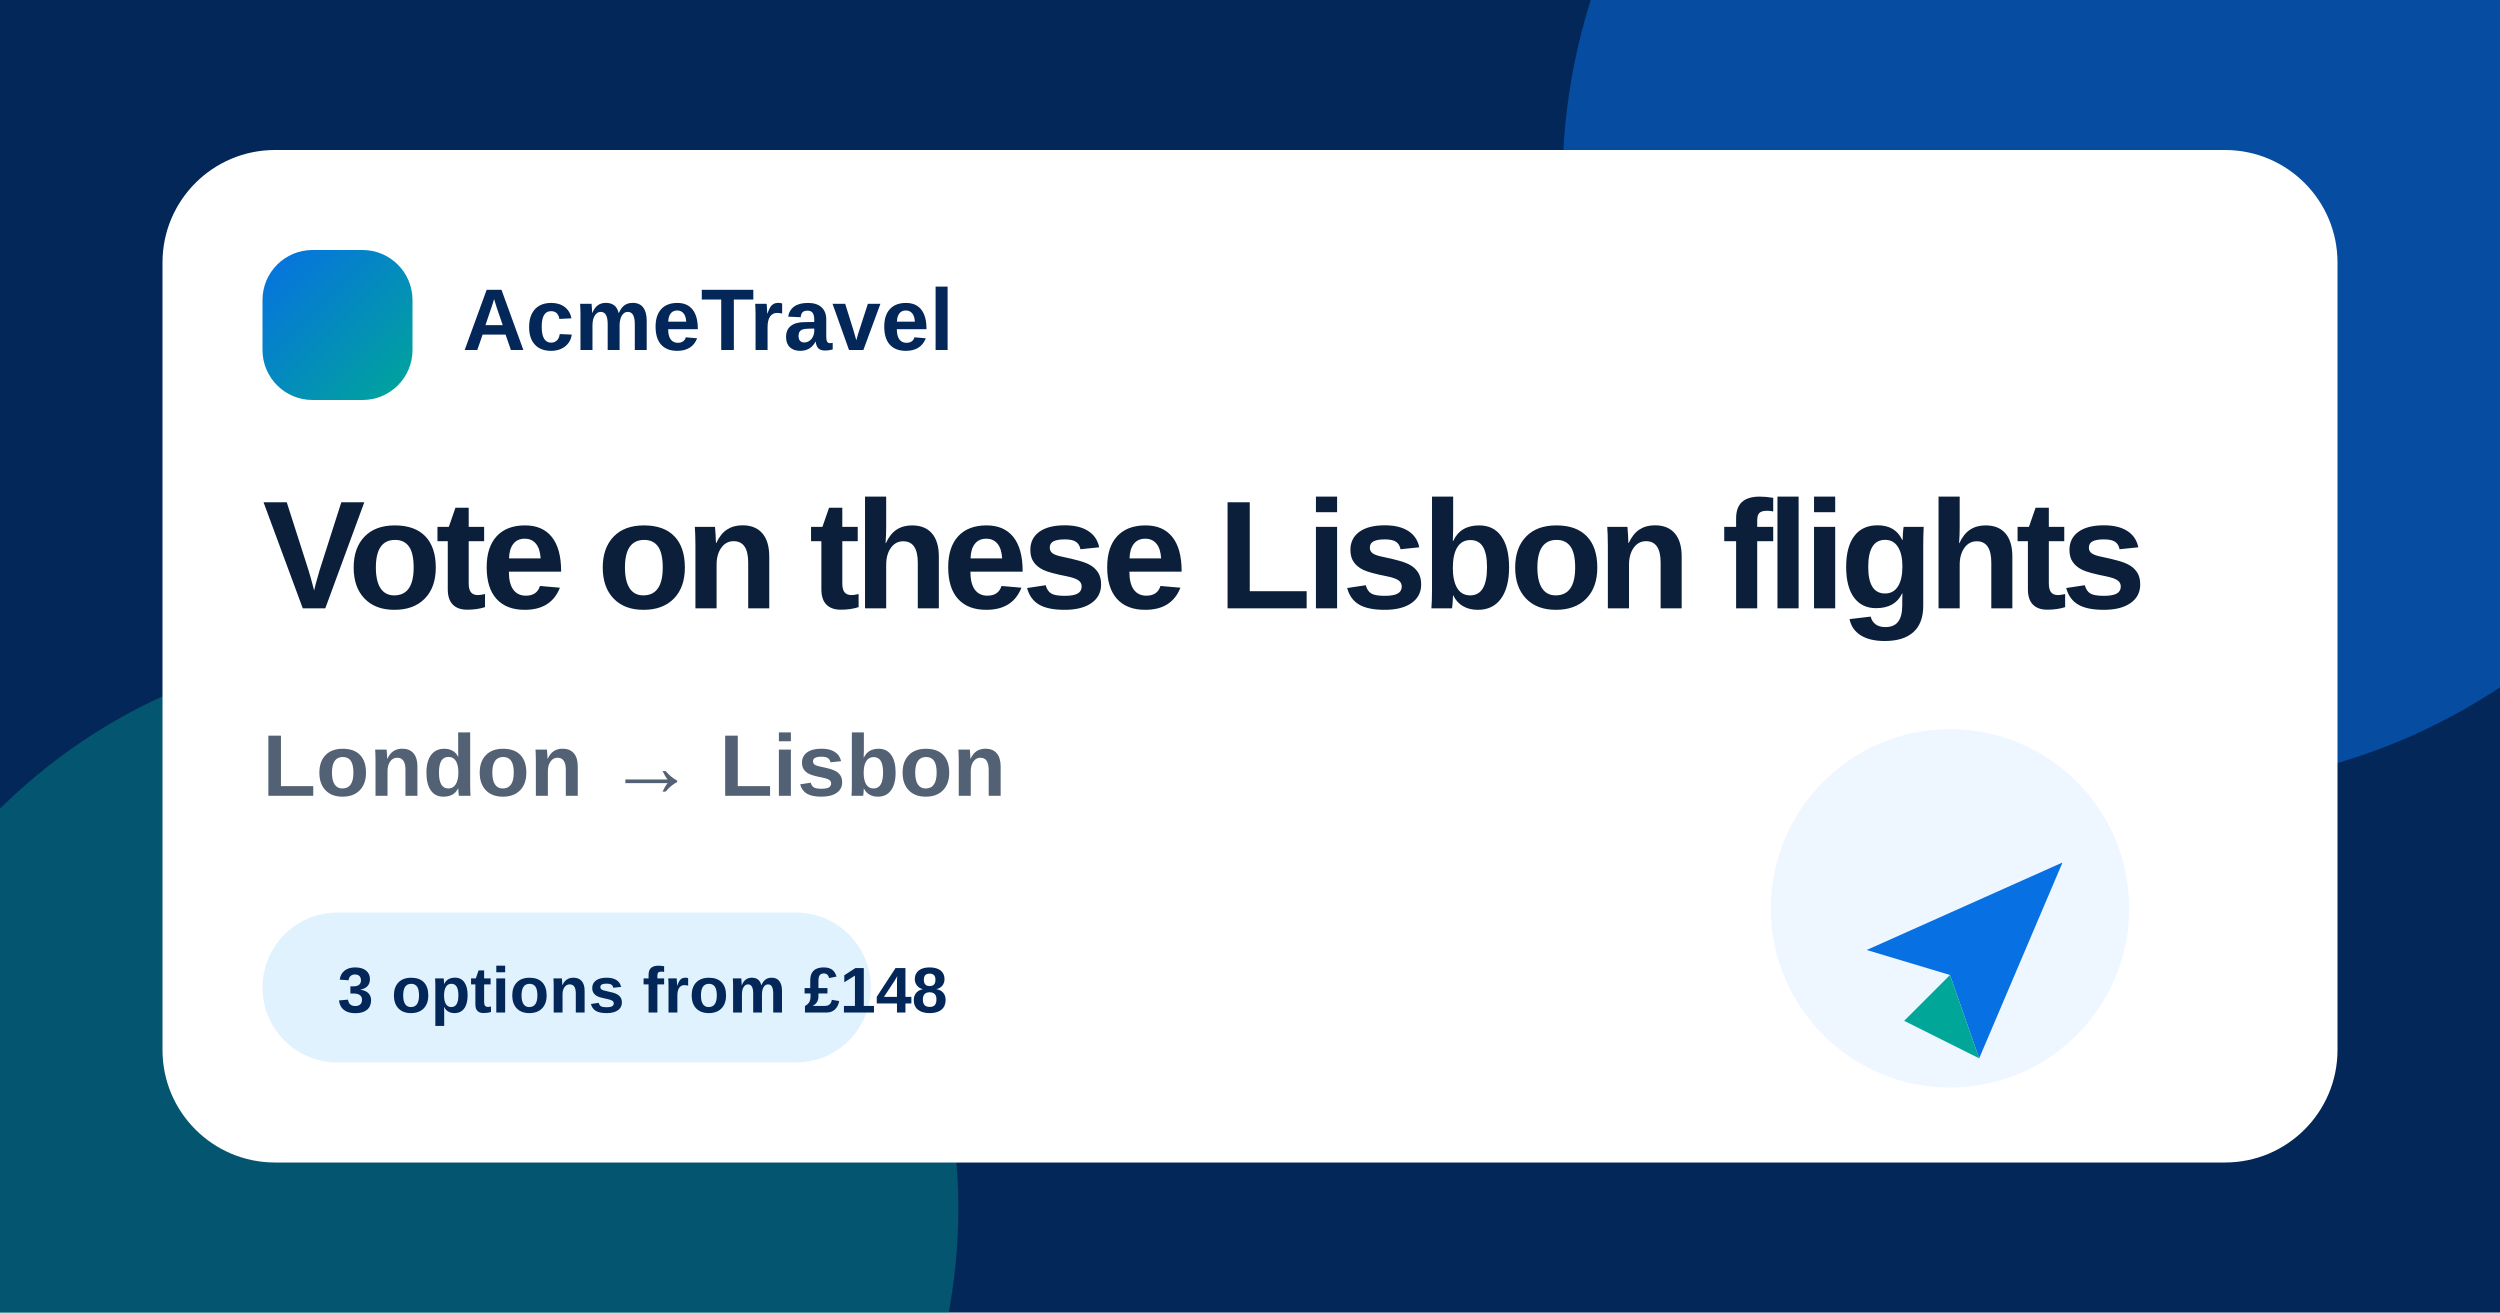
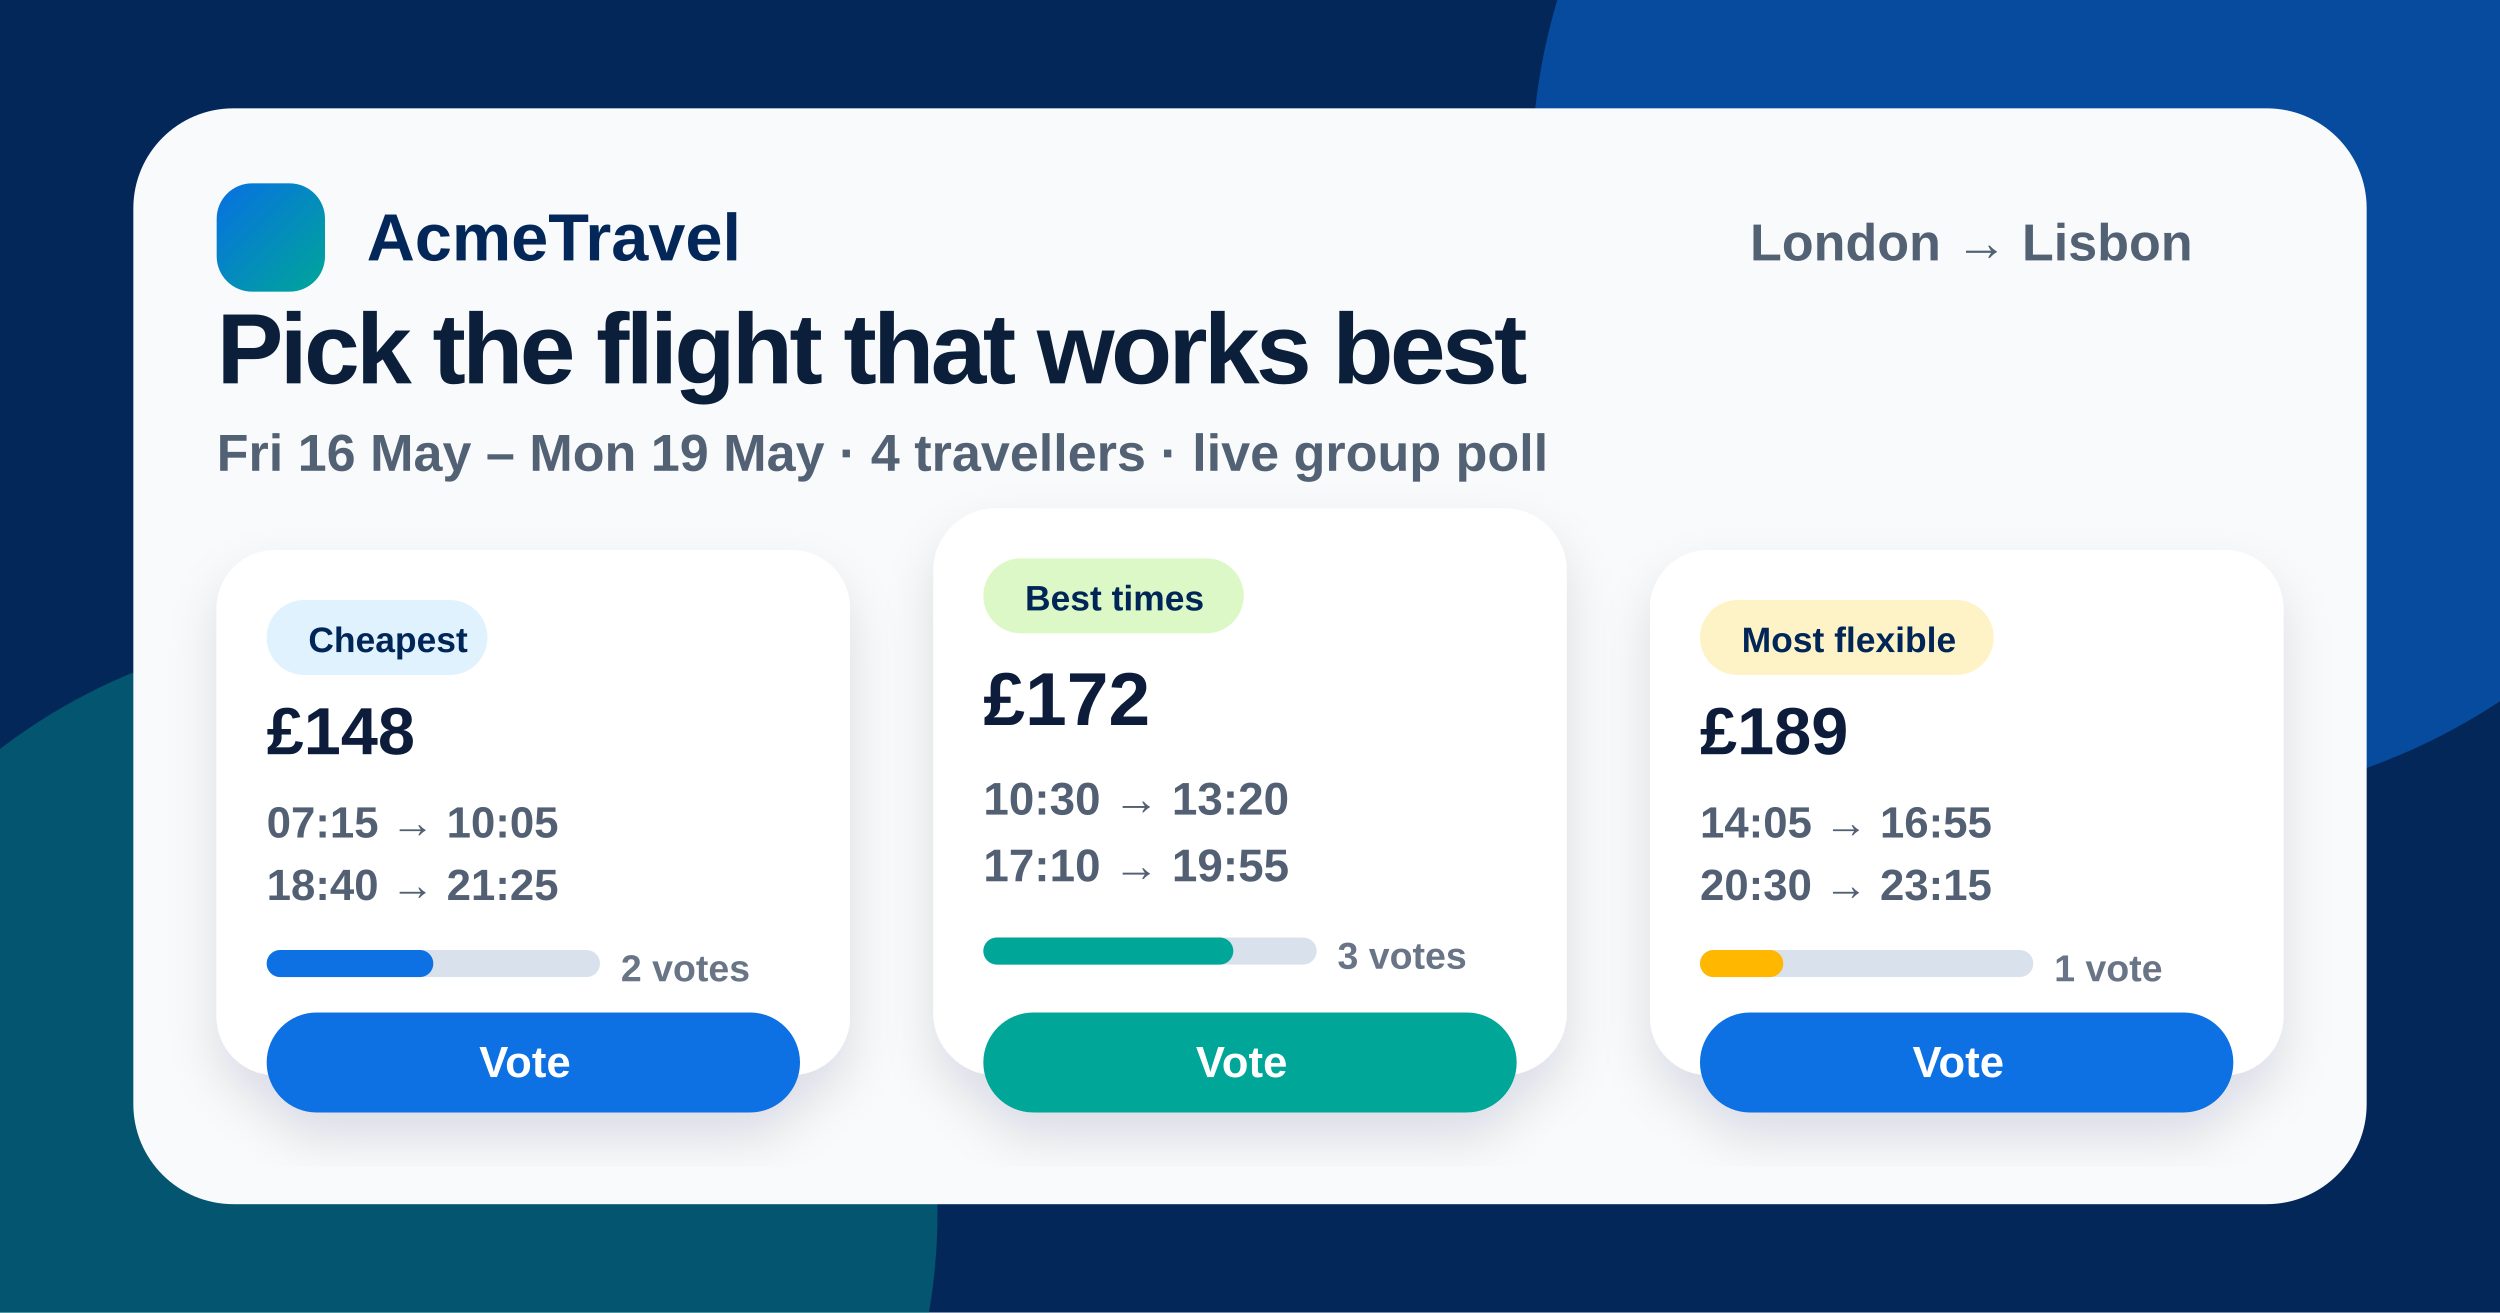
<svg xmlns="http://www.w3.org/2000/svg" width="1200" height="630" viewBox="0 0 1200 630" fill="none">
  <rect width="1200" height="630" fill="#042759" />
-   <circle cx="1040" cy="88" r="290" fill="#0770E3" opacity="0.52" />
-   <circle cx="190" cy="580" r="270" fill="#00A698" opacity="0.36" />
-   <rect x="78" y="72" width="1044" height="486" rx="54" fill="white" />
-   <rect x="126" y="120" width="72" height="72" rx="24" fill="url(#brandGradient)" />
-   <text x="222" y="168" fill="#042759" font-family="Arial, Helvetica, sans-serif" font-size="42" font-weight="800">AcmeTravel</text>
-   <text x="126" y="292" fill="#0B1F3A" font-family="Arial, Helvetica, sans-serif" font-size="74" font-weight="900" letter-spacing="-3">Vote on these Lisbon flights</text>
-   <text x="126" y="382" fill="#526173" font-family="Arial, Helvetica, sans-serif" font-size="42" font-weight="700">London → Lisbon</text>
-   <g transform="translate(126 438)">
-     <rect width="292" height="72" rx="36" fill="#E0F2FE" />
-     <text x="36" y="48" fill="#042759" font-family="Arial, Helvetica, sans-serif" font-size="31" font-weight="800">3 options from £148</text>
+   <circle cx="1035" cy="86" r="300" fill="#0770E3" opacity="0.5" />
+   <circle cx="170" cy="582" r="280" fill="#00A698" opacity="0.36" />
+   <rect x="64" y="52" width="1072" height="526" rx="48" fill="#F8FAFC" />
+   <rect x="104" y="88" width="52" height="52" rx="17" fill="url(#brandGradient)" />
+   <text x="176" y="125" fill="#042759" font-family="Arial, Helvetica, sans-serif" font-size="32" font-weight="800">AcmeTravel</text>
+   <text x="840" y="125" fill="#526173" font-family="Arial, Helvetica, sans-serif" font-size="25" font-weight="700">London → Lisbon</text>
+   <text x="104" y="184" fill="#0B1F3A" font-family="Arial, Helvetica, sans-serif" font-size="48" font-weight="900" letter-spacing="-1.7">Pick the flight that works best</text>
+   <text x="104" y="226" fill="#526173" font-family="Arial, Helvetica, sans-serif" font-size="25" font-weight="700">Fri 16 May – Mon 19 May · 4 travellers · live group poll</text>
+   <g filter="url(#cardShadow)">
+     <rect x="104" y="264" width="304" height="252" rx="28" fill="white" />
+     <rect x="128" y="288" width="106" height="36" rx="18" fill="#E0F2FE" />
+     <text x="148" y="313" fill="#042759" font-family="Arial, Helvetica, sans-serif" font-size="17" font-weight="800">Cheapest</text>
+     <text x="128" y="362" fill="#0B1F3A" font-family="Arial, Helvetica, sans-serif" font-size="32" font-weight="900">£148</text>
+     <text x="128" y="402" fill="#526173" font-family="Arial, Helvetica, sans-serif" font-size="21" font-weight="800">07:15 → 10:05</text>
+     <text x="128" y="432" fill="#526173" font-family="Arial, Helvetica, sans-serif" font-size="21" font-weight="800">18:40 → 21:25</text>
+     <rect x="128" y="456" width="160" height="13" rx="6.5" fill="#D9E2EC" />
+     <rect x="128" y="456" width="80" height="13" rx="6.5" fill="#0770E3" />
+     <text x="298" y="471" fill="#697586" font-family="Arial, Helvetica, sans-serif" font-size="18" font-weight="800">2 votes</text>
+     <rect x="128" y="486" width="256" height="48" rx="24" fill="#0770E3" />
+     <text x="230" y="517" fill="white" font-family="Arial, Helvetica, sans-serif" font-size="21" font-weight="900">Vote</text>
  </g>
-   <g transform="translate(840 352)">
-     <circle cx="96" cy="84" r="86" fill="#EEF6FF" />
-     <path d="M56 104L150 62L110 156L96 116L56 104Z" fill="#0770E3" />
-     <path d="M110 156L96 116L74 138L110 156Z" fill="#00A698" />
+   <g filter="url(#cardShadow)">
+     <rect x="448" y="244" width="304" height="272" rx="30" fill="white" />
+     <rect x="472" y="268" width="125" height="36" rx="18" fill="#DCF8C6" />
+     <text x="492" y="293" fill="#042759" font-family="Arial, Helvetica, sans-serif" font-size="17" font-weight="800">Best times</text>
+     <text x="472" y="348" fill="#0B1F3A" font-family="Arial, Helvetica, sans-serif" font-size="36" font-weight="900">£172</text>
+     <text x="472" y="391" fill="#526173" font-family="Arial, Helvetica, sans-serif" font-size="22" font-weight="800">10:30 → 13:20</text>
+     <text x="472" y="423" fill="#526173" font-family="Arial, Helvetica, sans-serif" font-size="22" font-weight="800">17:10 → 19:55</text>
+     <rect x="472" y="450" width="160" height="13" rx="6.5" fill="#D9E2EC" />
+     <rect x="472" y="450" width="120" height="13" rx="6.5" fill="#00A698" />
+     <text x="642" y="465" fill="#697586" font-family="Arial, Helvetica, sans-serif" font-size="18" font-weight="800">3 votes</text>
+     <rect x="472" y="486" width="256" height="48" rx="24" fill="#00A698" />
+     <text x="574" y="517" fill="white" font-family="Arial, Helvetica, sans-serif" font-size="21" font-weight="900">Vote</text>
+   </g>
+   <g filter="url(#cardShadow)">
+     <rect x="792" y="264" width="304" height="252" rx="28" fill="white" />
+     <rect x="816" y="288" width="141" height="36" rx="18" fill="#FEF3C7" />
+     <text x="836" y="313" fill="#042759" font-family="Arial, Helvetica, sans-serif" font-size="17" font-weight="800">Most flexible</text>
+     <text x="816" y="362" fill="#0B1F3A" font-family="Arial, Helvetica, sans-serif" font-size="32" font-weight="900">£189</text>
+     <text x="816" y="402" fill="#526173" font-family="Arial, Helvetica, sans-serif" font-size="21" font-weight="800">14:05 → 16:55</text>
+     <text x="816" y="432" fill="#526173" font-family="Arial, Helvetica, sans-serif" font-size="21" font-weight="800">20:30 → 23:15</text>
+     <rect x="816" y="456" width="160" height="13" rx="6.5" fill="#D9E2EC" />
+     <rect x="816" y="456" width="40" height="13" rx="6.5" fill="#FFB700" />
+     <text x="986" y="471" fill="#697586" font-family="Arial, Helvetica, sans-serif" font-size="18" font-weight="800">1 vote</text>
+     <rect x="816" y="486" width="256" height="48" rx="24" fill="#0770E3" />
+     <text x="918" y="517" fill="white" font-family="Arial, Helvetica, sans-serif" font-size="21" font-weight="900">Vote</text>
  </g>
  <defs>
-     <linearGradient id="brandGradient" x1="126" y1="120" x2="198" y2="192" gradientUnits="userSpaceOnUse">
+     <linearGradient id="brandGradient" x1="104" y1="88" x2="156" y2="140" gradientUnits="userSpaceOnUse">
      <stop stop-color="#0770E3" />
      <stop offset="1" stop-color="#00A698" />
    </linearGradient>
+     <filter id="cardShadow" x="80" y="220" width="1040" height="340" filterUnits="userSpaceOnUse" color-interpolation-filters="sRGB">
+       <feDropShadow dx="0" dy="12" stdDeviation="12" flood-color="#0F172A" flood-opacity="0.12" />
+     </filter>
  </defs>
</svg>
